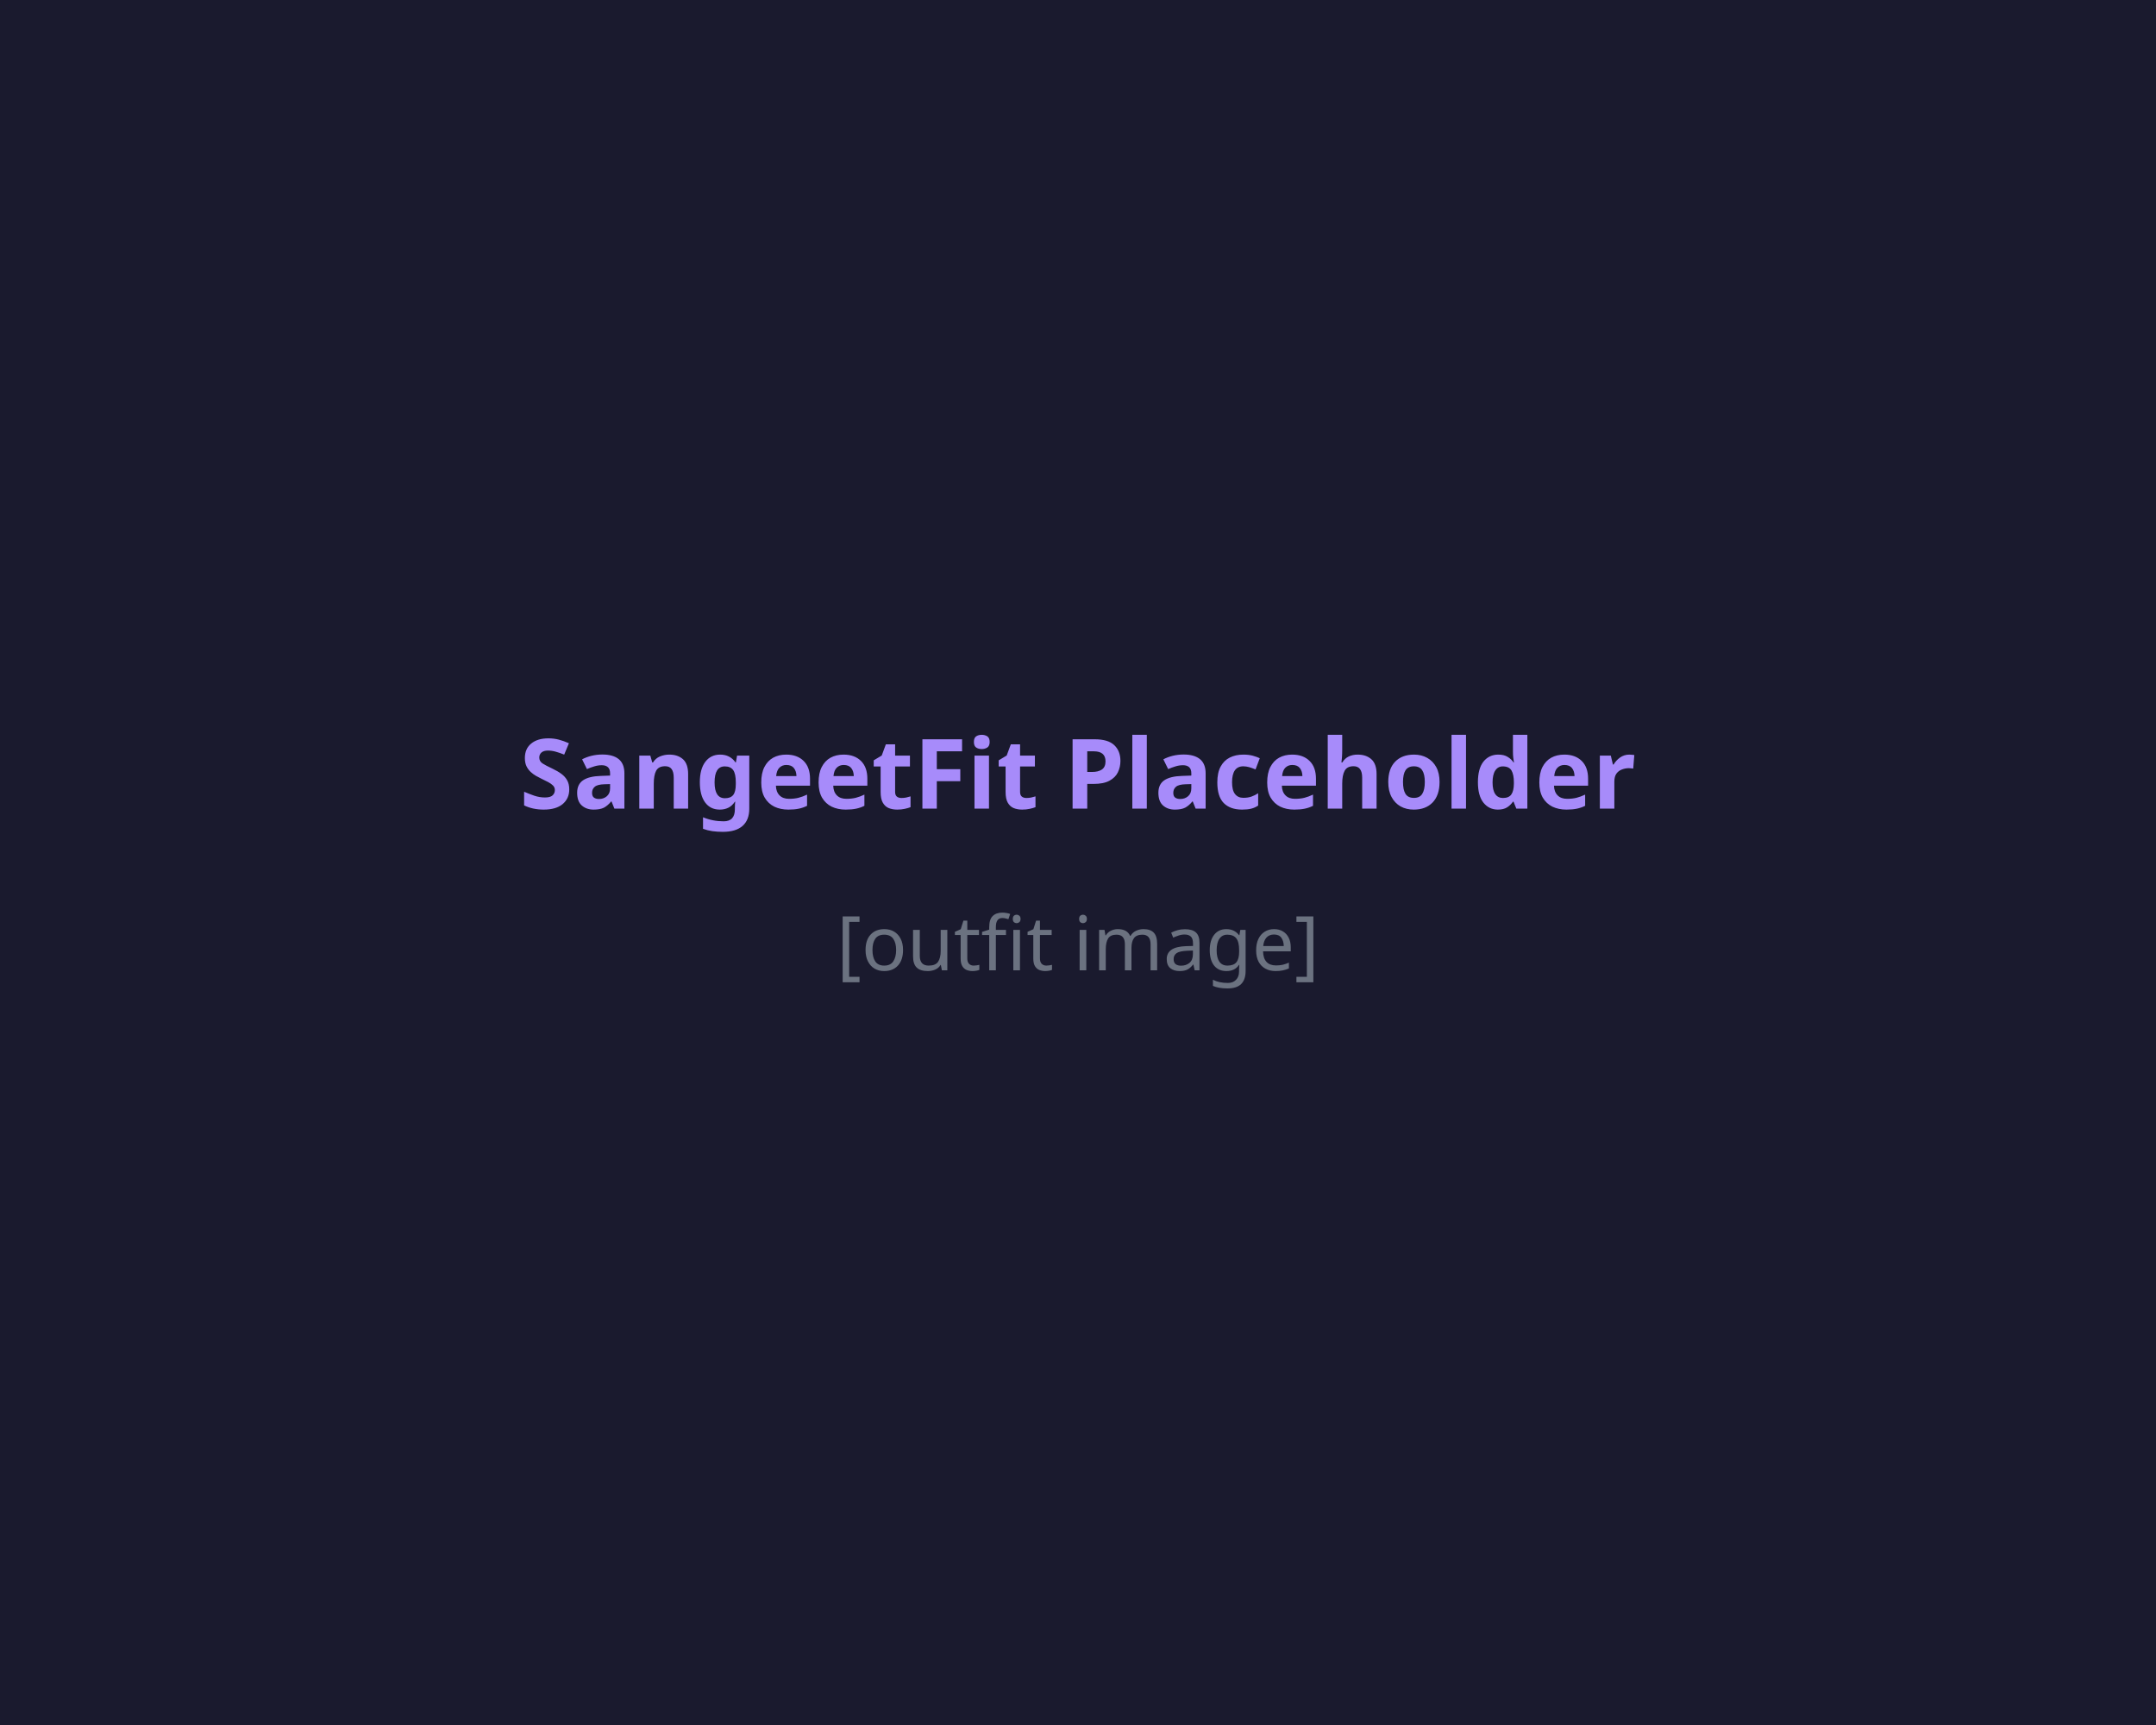
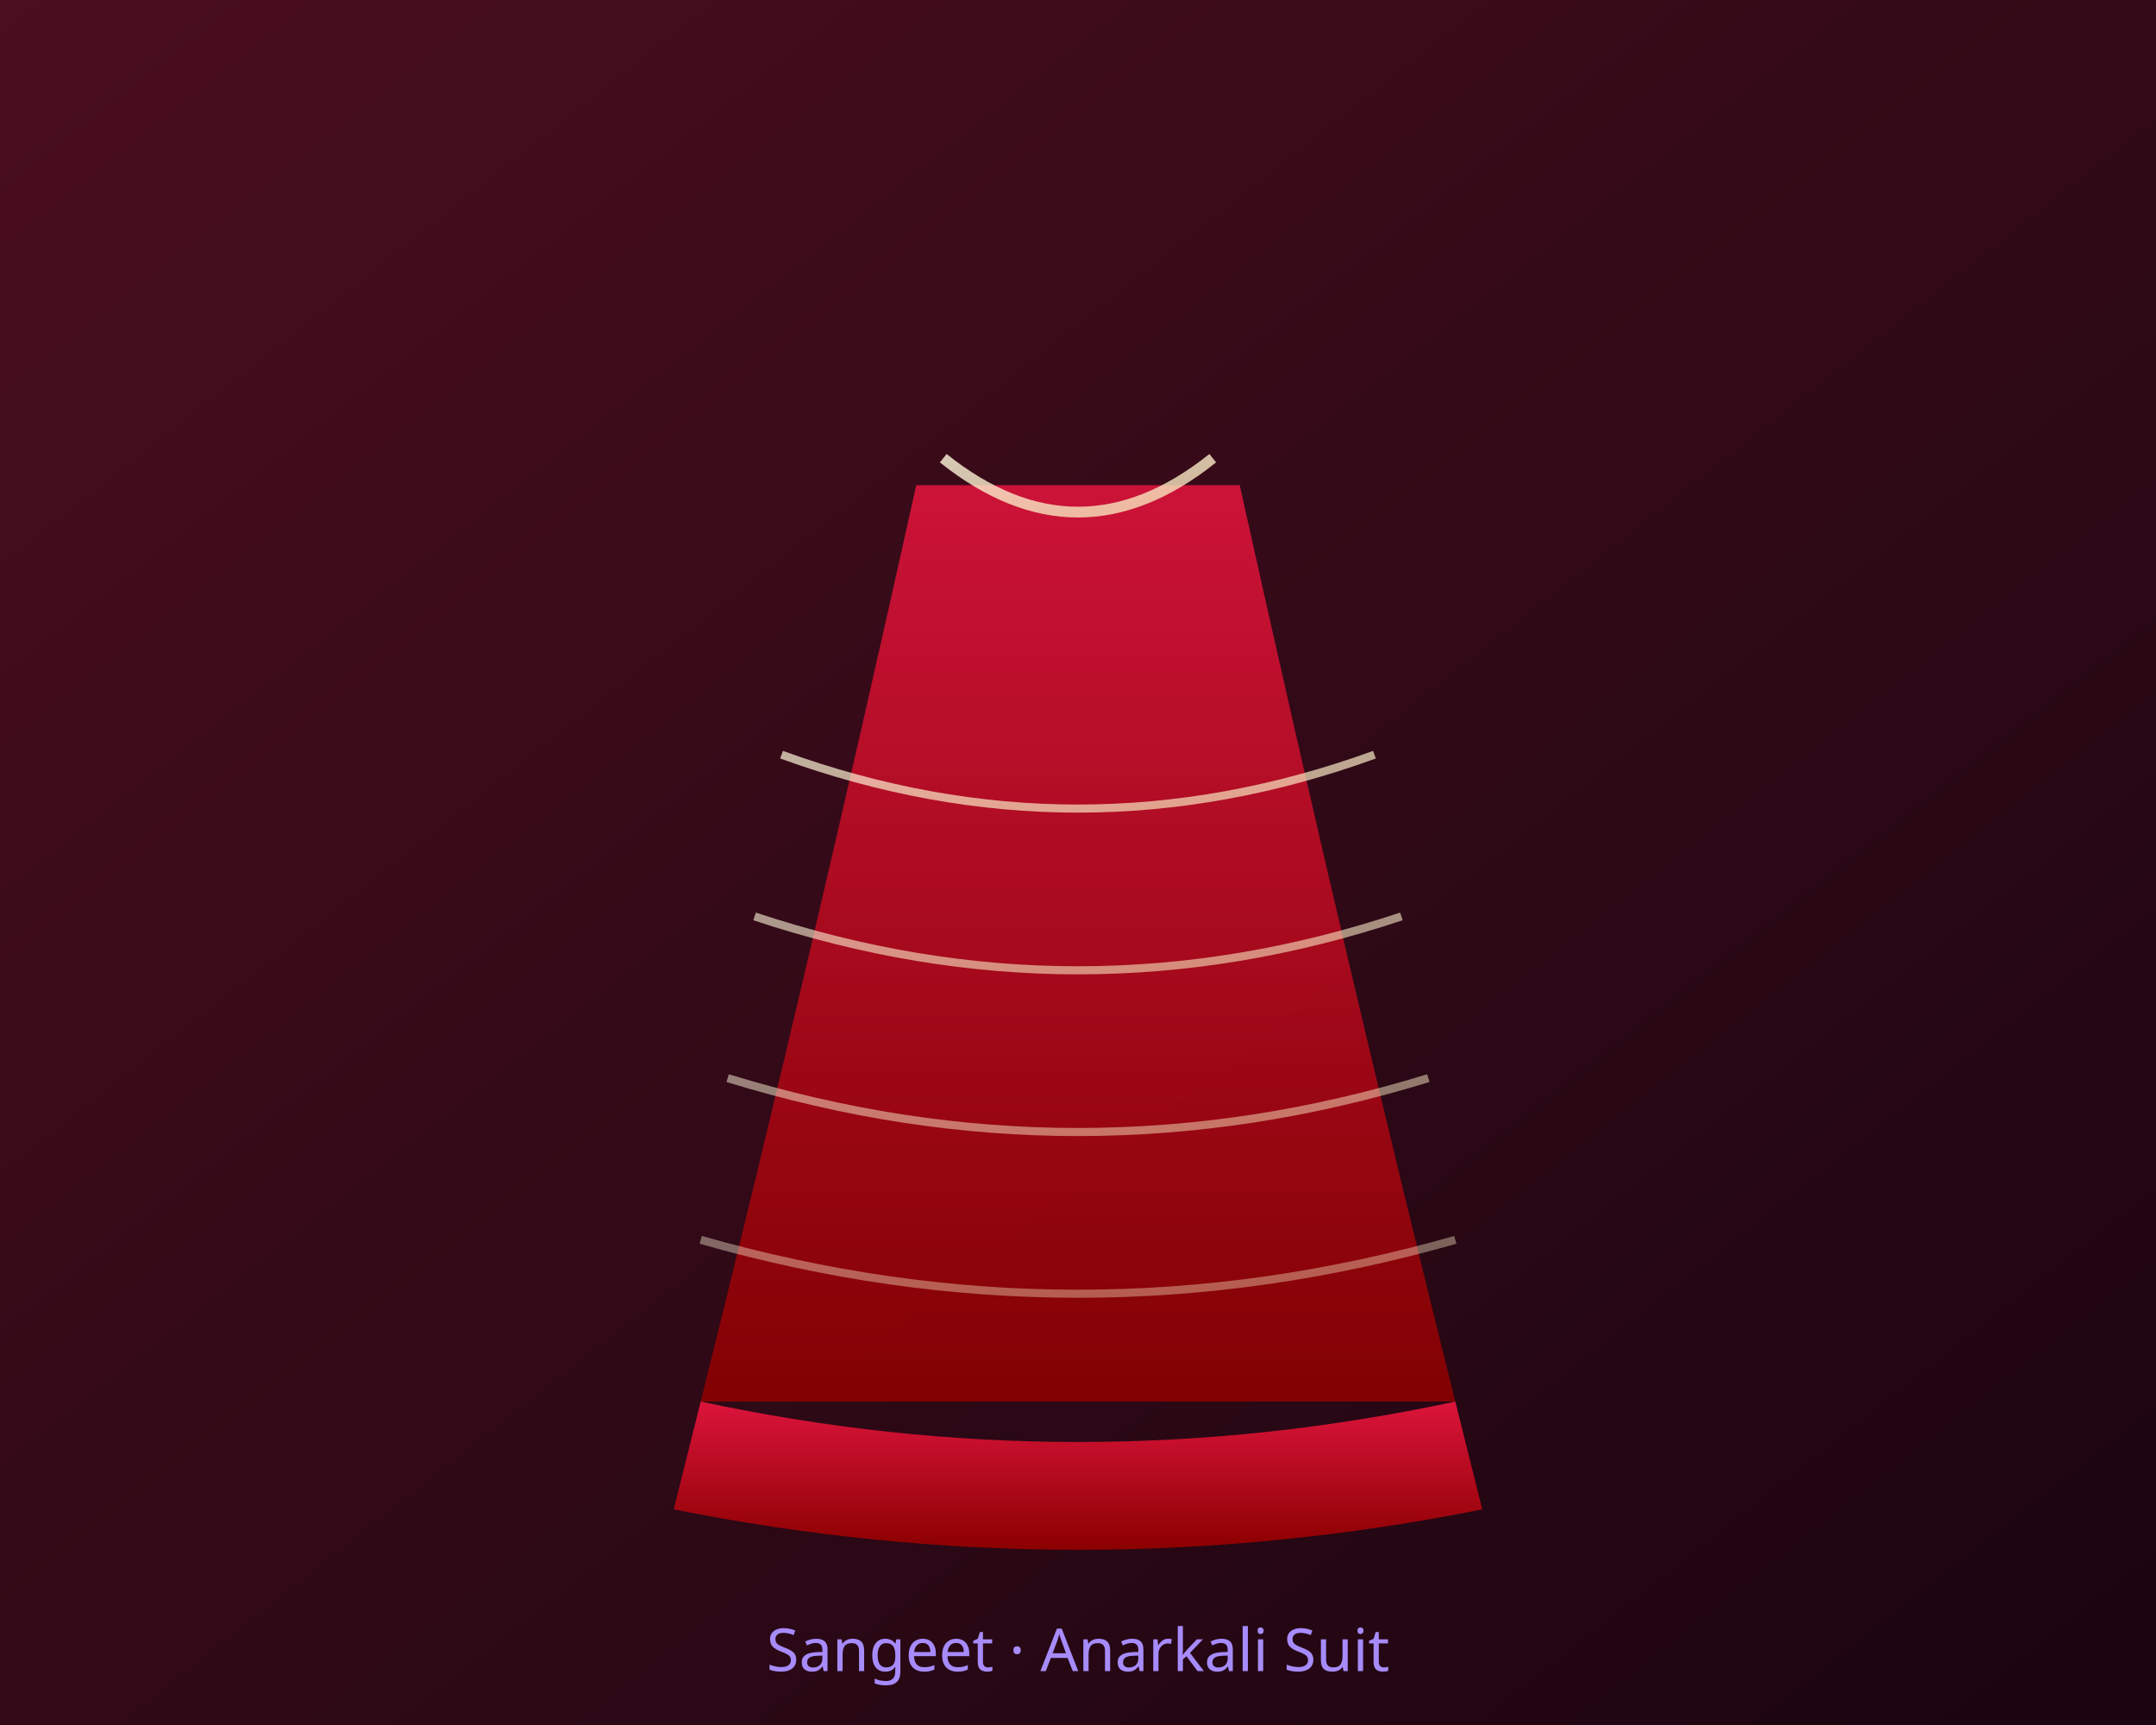
<svg xmlns="http://www.w3.org/2000/svg" width="400" height="320" viewBox="0 0 400 320">
-   <rect width="400" height="320" fill="#1a1a2e" />
-   <text x="200" y="150" text-anchor="middle" fill="#a78bfa" font-size="18" font-family="sans-serif" font-weight="bold">
-     SangeetFit Placeholder
-   </text>
-   <text x="200" y="180" text-anchor="middle" fill="#6b7280" font-size="14" font-family="sans-serif">
-     [outfit image]
-   </text>
+   <defs>
+     <linearGradient id="s2bg" x1="0%" y1="0%" x2="100%" y2="100%">
+       <stop offset="0%" stop-color="#4a0e1e" />
+       <stop offset="100%" stop-color="#1a0510" />
+     </linearGradient>
+     <linearGradient id="s2red" x1="0%" y1="0%" x2="0%" y2="100%">
+       <stop offset="0%" stop-color="#DC143C" />
+       <stop offset="100%" stop-color="#8b0000" />
+     </linearGradient>
+     <linearGradient id="s2ivory" x1="0%" y1="0%" x2="100%" y2="100%">
+       <stop offset="0%" stop-color="#FFF8DC" />
+       <stop offset="100%" stop-color="#F5DEB3" />
+     </linearGradient>
+   </defs>
+   <rect width="400" height="320" fill="url(#s2bg)" />
+   <path d="M170 90 Q150 180 130 260 L270 260 Q250 180 230 90 Z" fill="url(#s2red)" opacity="0.9" />
+   <path d="M145 140 Q200 160 255 140" stroke="url(#s2ivory)" stroke-width="1.5" fill="none" opacity="0.7" />
+   <path d="M140 170 Q200 190 260 170" stroke="url(#s2ivory)" stroke-width="1.5" fill="none" opacity="0.6" />
+   <path d="M135 200 Q200 220 265 200" stroke="url(#s2ivory)" stroke-width="1.5" fill="none" opacity="0.5" />
+   <path d="M130 230 Q200 250 270 230" stroke="url(#s2ivory)" stroke-width="1.5" fill="none" opacity="0.4" />
+   <path d="M130 260 Q200 275 270 260 L275 280 Q200 295 125 280 Z" fill="url(#s2red)" />
+   <path d="M175 85 Q200 105 225 85" stroke="url(#s2ivory)" stroke-width="2" fill="none" opacity="0.8" />
+   <text x="200" y="310" text-anchor="middle" fill="#a78bfa" font-size="11" font-family="system-ui" font-weight="500">Sangeet · Anarkali Suit</text>
</svg>
